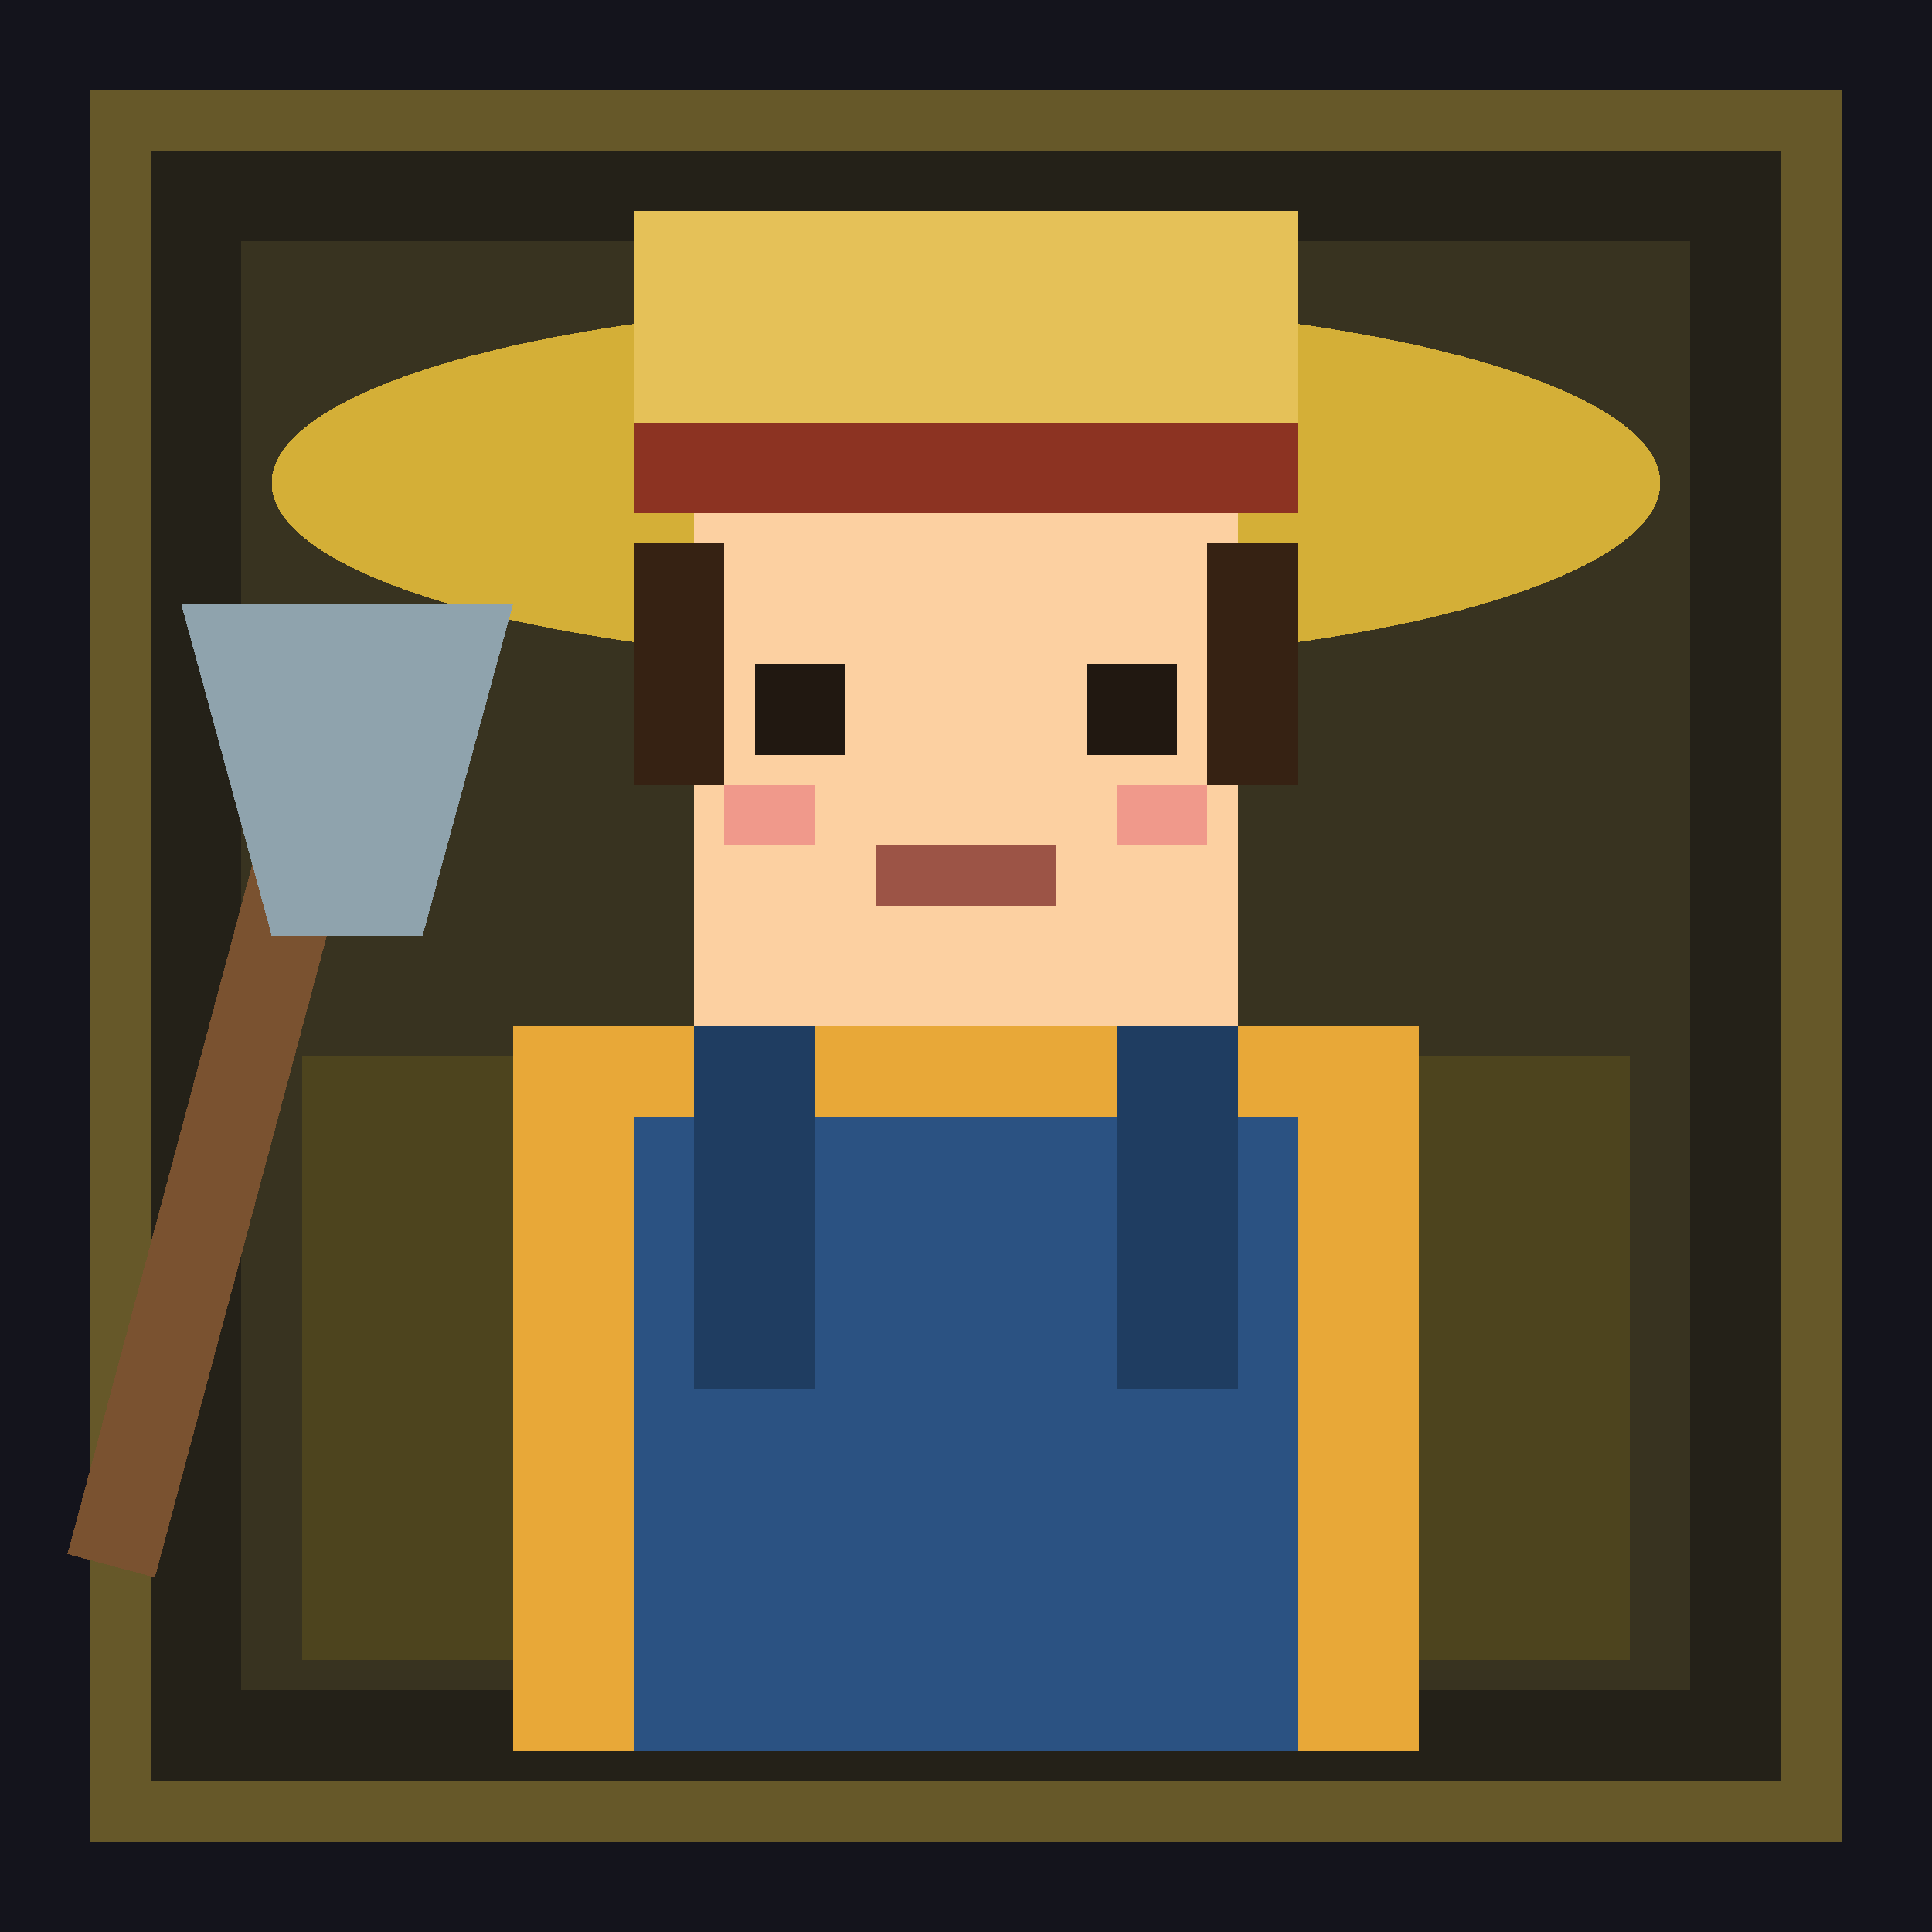
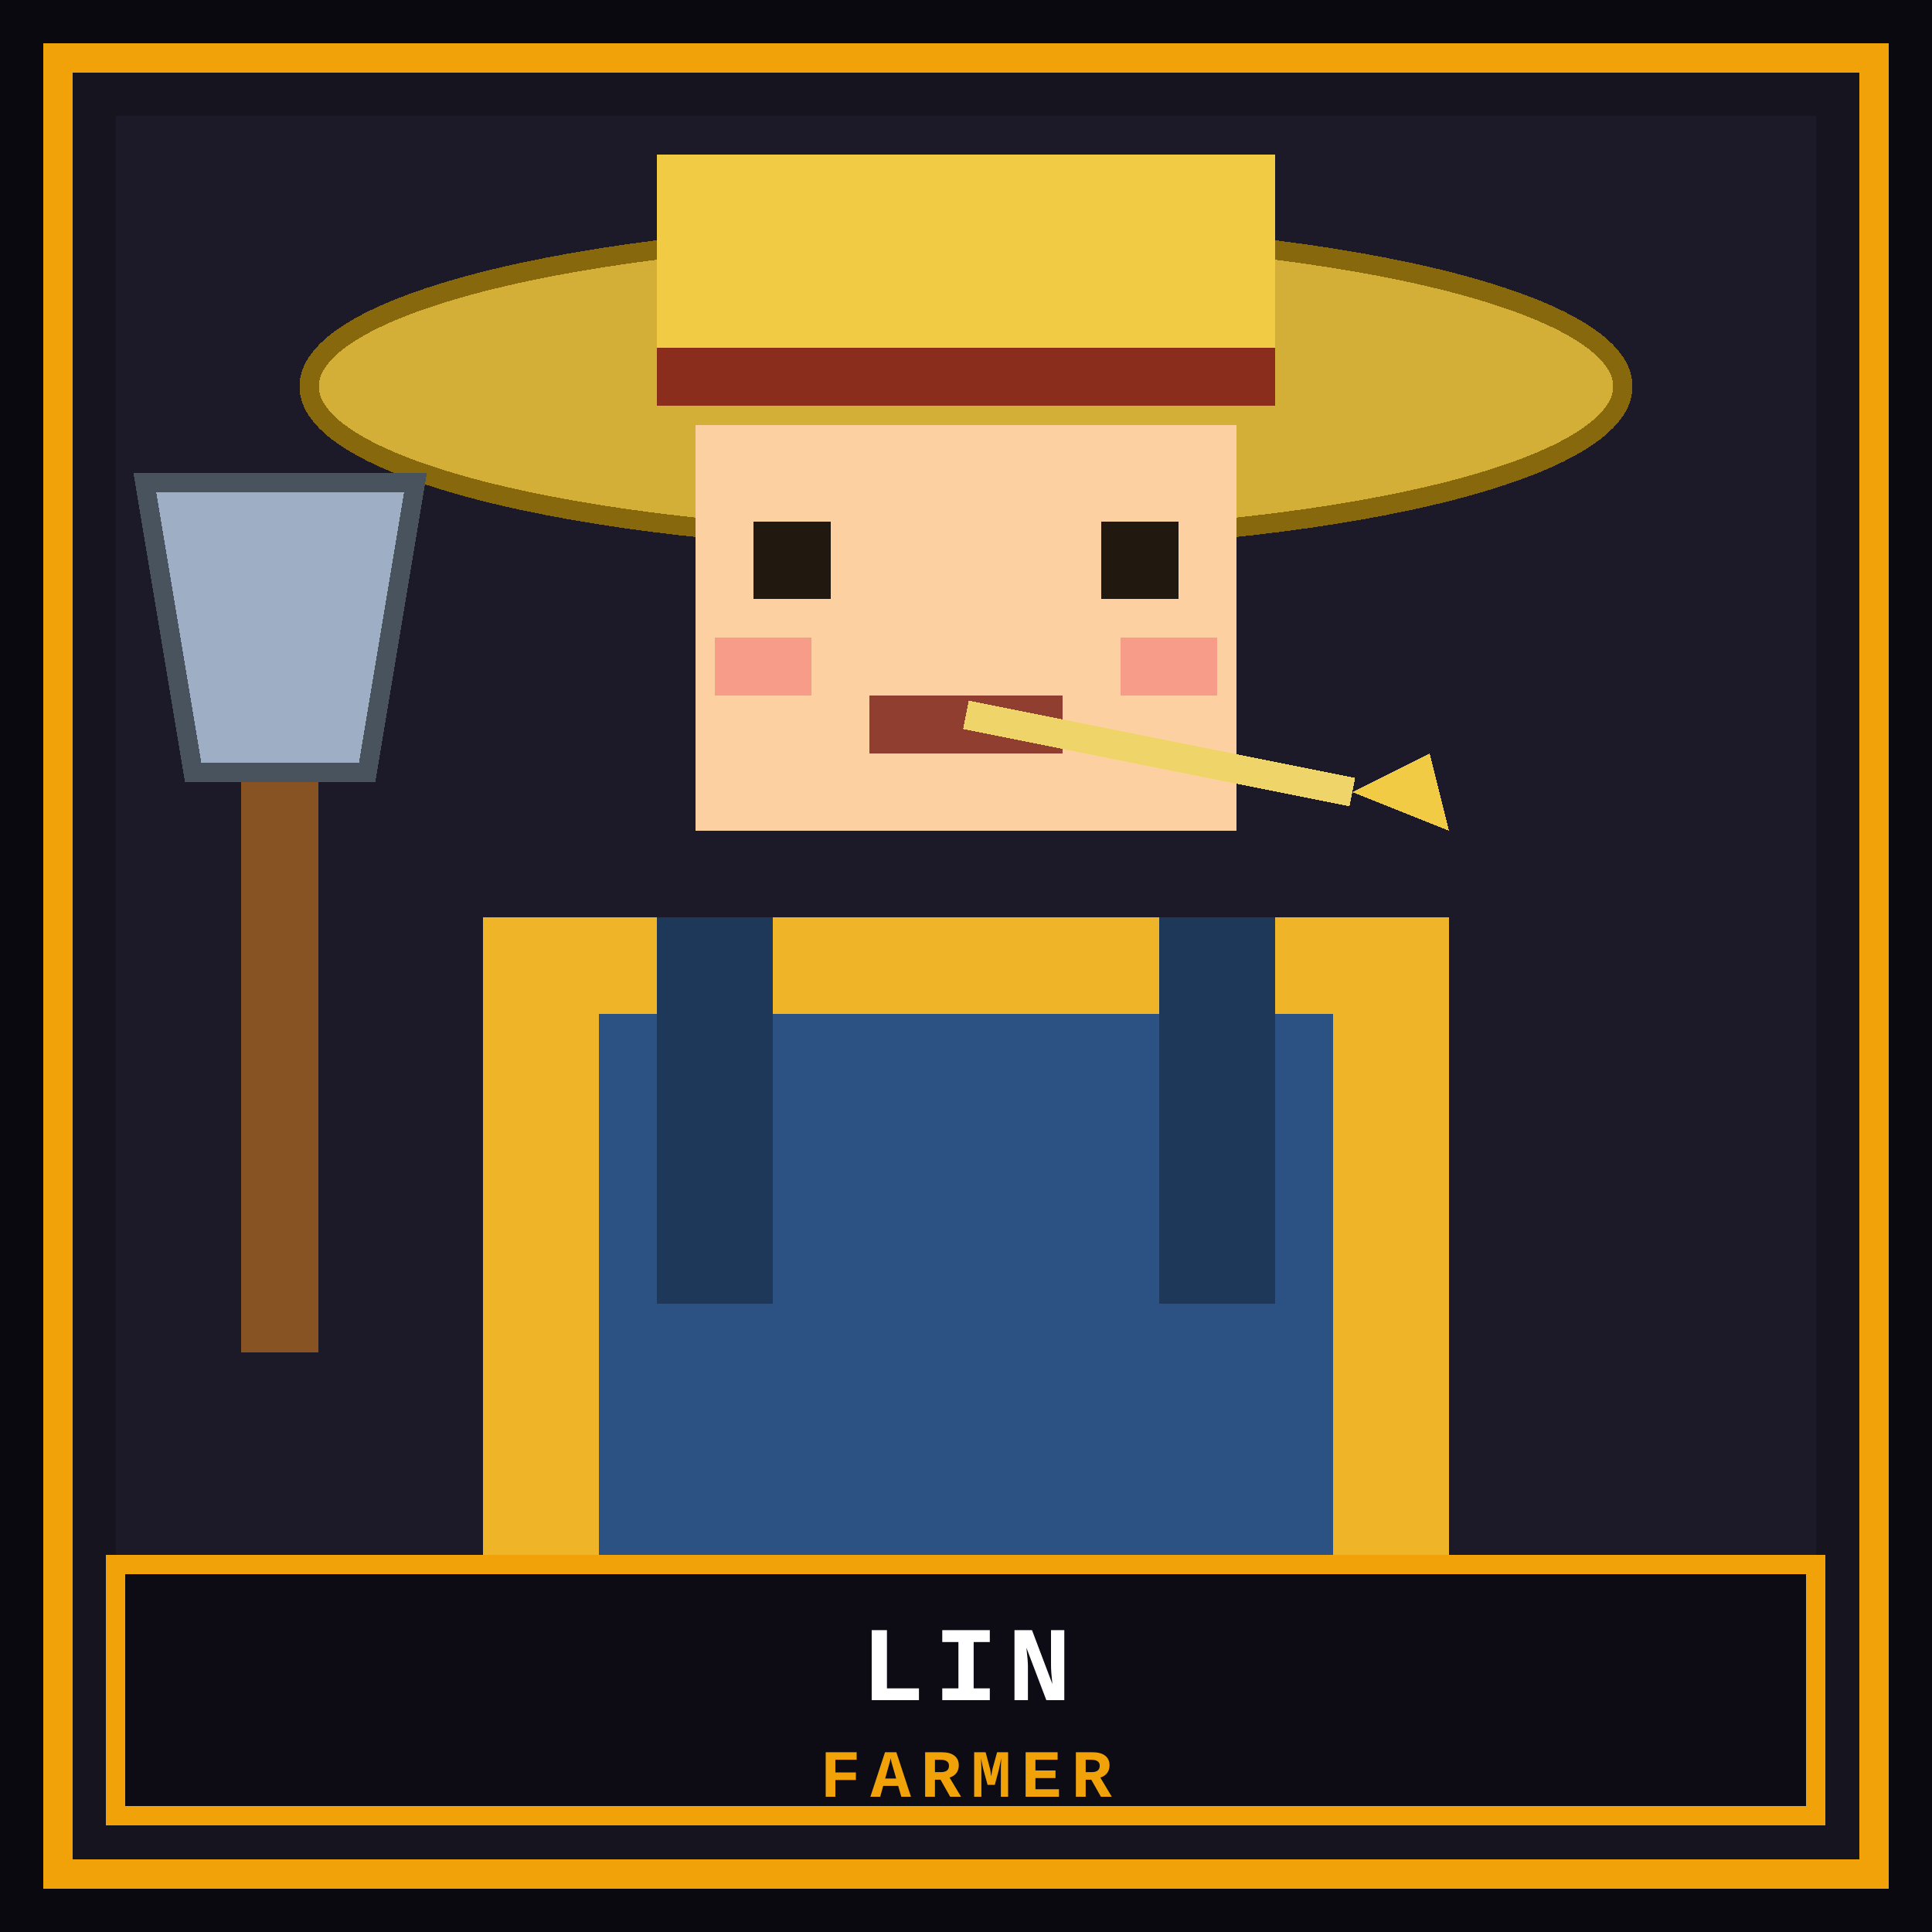
- <svg xmlns="http://www.w3.org/2000/svg" viewBox="0 0 128 128" width="128" height="128" shape-rendering="crispEdges">
-   <rect width="128" height="128" fill="#14141c" />
-   <rect x="8" y="8" width="112" height="112" fill="#242118" stroke="#665829" stroke-width="4" />
-   <rect x="16" y="16" width="96" height="96" fill="#383320" />
-   <rect x="20" y="70" width="88" height="40" fill="#4d441e" />
-   <ellipse cx="64" cy="32" rx="46" ry="12" fill="#d4af37" />
-   <rect x="42" y="14" width="44" height="20" fill="#e5c158" />
-   <rect x="42" y="28" width="44" height="6" fill="#8c3322" />
-   <rect x="46" y="34" width="36" height="34" fill="#fcd0a1" />
-   <rect x="42" y="36" width="6" height="16" fill="#362213" />
-   <rect x="80" y="36" width="6" height="16" fill="#362213" />
-   <rect x="50" y="44" width="6" height="6" fill="#211811" />
-   <rect x="72" y="44" width="6" height="6" fill="#211811" />
-   <rect x="48" y="52" width="6" height="4" fill="#f0998b" />
-   <rect x="74" y="52" width="6" height="4" fill="#f0998b" />
-   <rect x="58" y="56" width="12" height="4" fill="#9c5446" />
-   <rect x="34" y="68" width="60" height="48" fill="#e8a838" />
-   <rect x="42" y="74" width="44" height="42" fill="#2b5282" />
-   <rect x="46" y="68" width="8" height="24" fill="#1f3d61" />
-   <rect x="74" y="68" width="8" height="24" fill="#1f3d61" />
-   <rect x="20" y="45" width="6" height="60" fill="#7a5230" transform="rotate(15 20 45)" />
-   <path d="M12,40 L34,40 L28,62 L18,62 Z" fill="#8fa3ad" />
+ <svg xmlns="http://www.w3.org/2000/svg" viewBox="0 0 200 200" width="200" height="200" shape-rendering="crispEdges">
+   <rect width="200" height="200" fill="#0a0910" />
+   <rect x="6" y="6" width="188" height="188" fill="#15141f" stroke="#f1a208" stroke-width="3" />
+   <rect x="12" y="12" width="176" height="176" fill="#1c1a29" />
+   <g>
+     <ellipse cx="100" cy="40" rx="68" ry="16" fill="#d4af37" stroke="#87680c" stroke-width="2" />
+     <rect x="68" y="16" width="64" height="26" fill="#f2cb44" />
+     <rect x="68" y="36" width="64" height="6" fill="#8a2d1d" />
+     <rect x="72" y="44" width="56" height="42" fill="#fcd0a1" />
+     <rect x="78" y="54" width="8" height="8" fill="#21180f" />
+     <rect x="114" y="54" width="8" height="8" fill="#21180f" />
+     <rect x="74" y="66" width="10" height="6" fill="#f79c88" />
+     <rect x="116" y="66" width="10" height="6" fill="#f79c88" />
+     <rect x="90" y="72" width="20" height="6" fill="#8f3e30" />
+     <line x1="100" y1="74" x2="140" y2="82" stroke="#eed469" stroke-width="3" />
+     <polygon points="140,82 148,78 150,86" fill="#f2cb44" />
+     <rect x="50" y="95" width="100" height="67" fill="#f0b429" />
+     <rect x="62" y="105" width="76" height="57" fill="#2b5282" />
+     <rect x="68" y="95" width="12" height="40" fill="#1d3859" />
+     <rect x="120" y="95" width="12" height="40" fill="#1d3859" />
+     <rect x="25" y="60" width="8" height="80" fill="#875323" />
+     <path d="M15,50 L43,50 L38,80 L20,80 Z" fill="#9eaec4" stroke="#48535e" stroke-width="2" />
+   </g>
+   <rect x="12" y="162" width="176" height="26" fill="#0d0c14" stroke="#f1a208" stroke-width="2" />
+   <text x="100" y="176" text-anchor="middle" fill="#ffffff" font-family="'Courier New', monospace" font-size="11" font-weight="900" letter-spacing="1">LIN</text>
+   <text x="100" y="186" text-anchor="middle" fill="#f1a208" font-family="'Courier New', monospace" font-size="7" font-weight="bold" letter-spacing="1">FARMER</text>
</svg>
